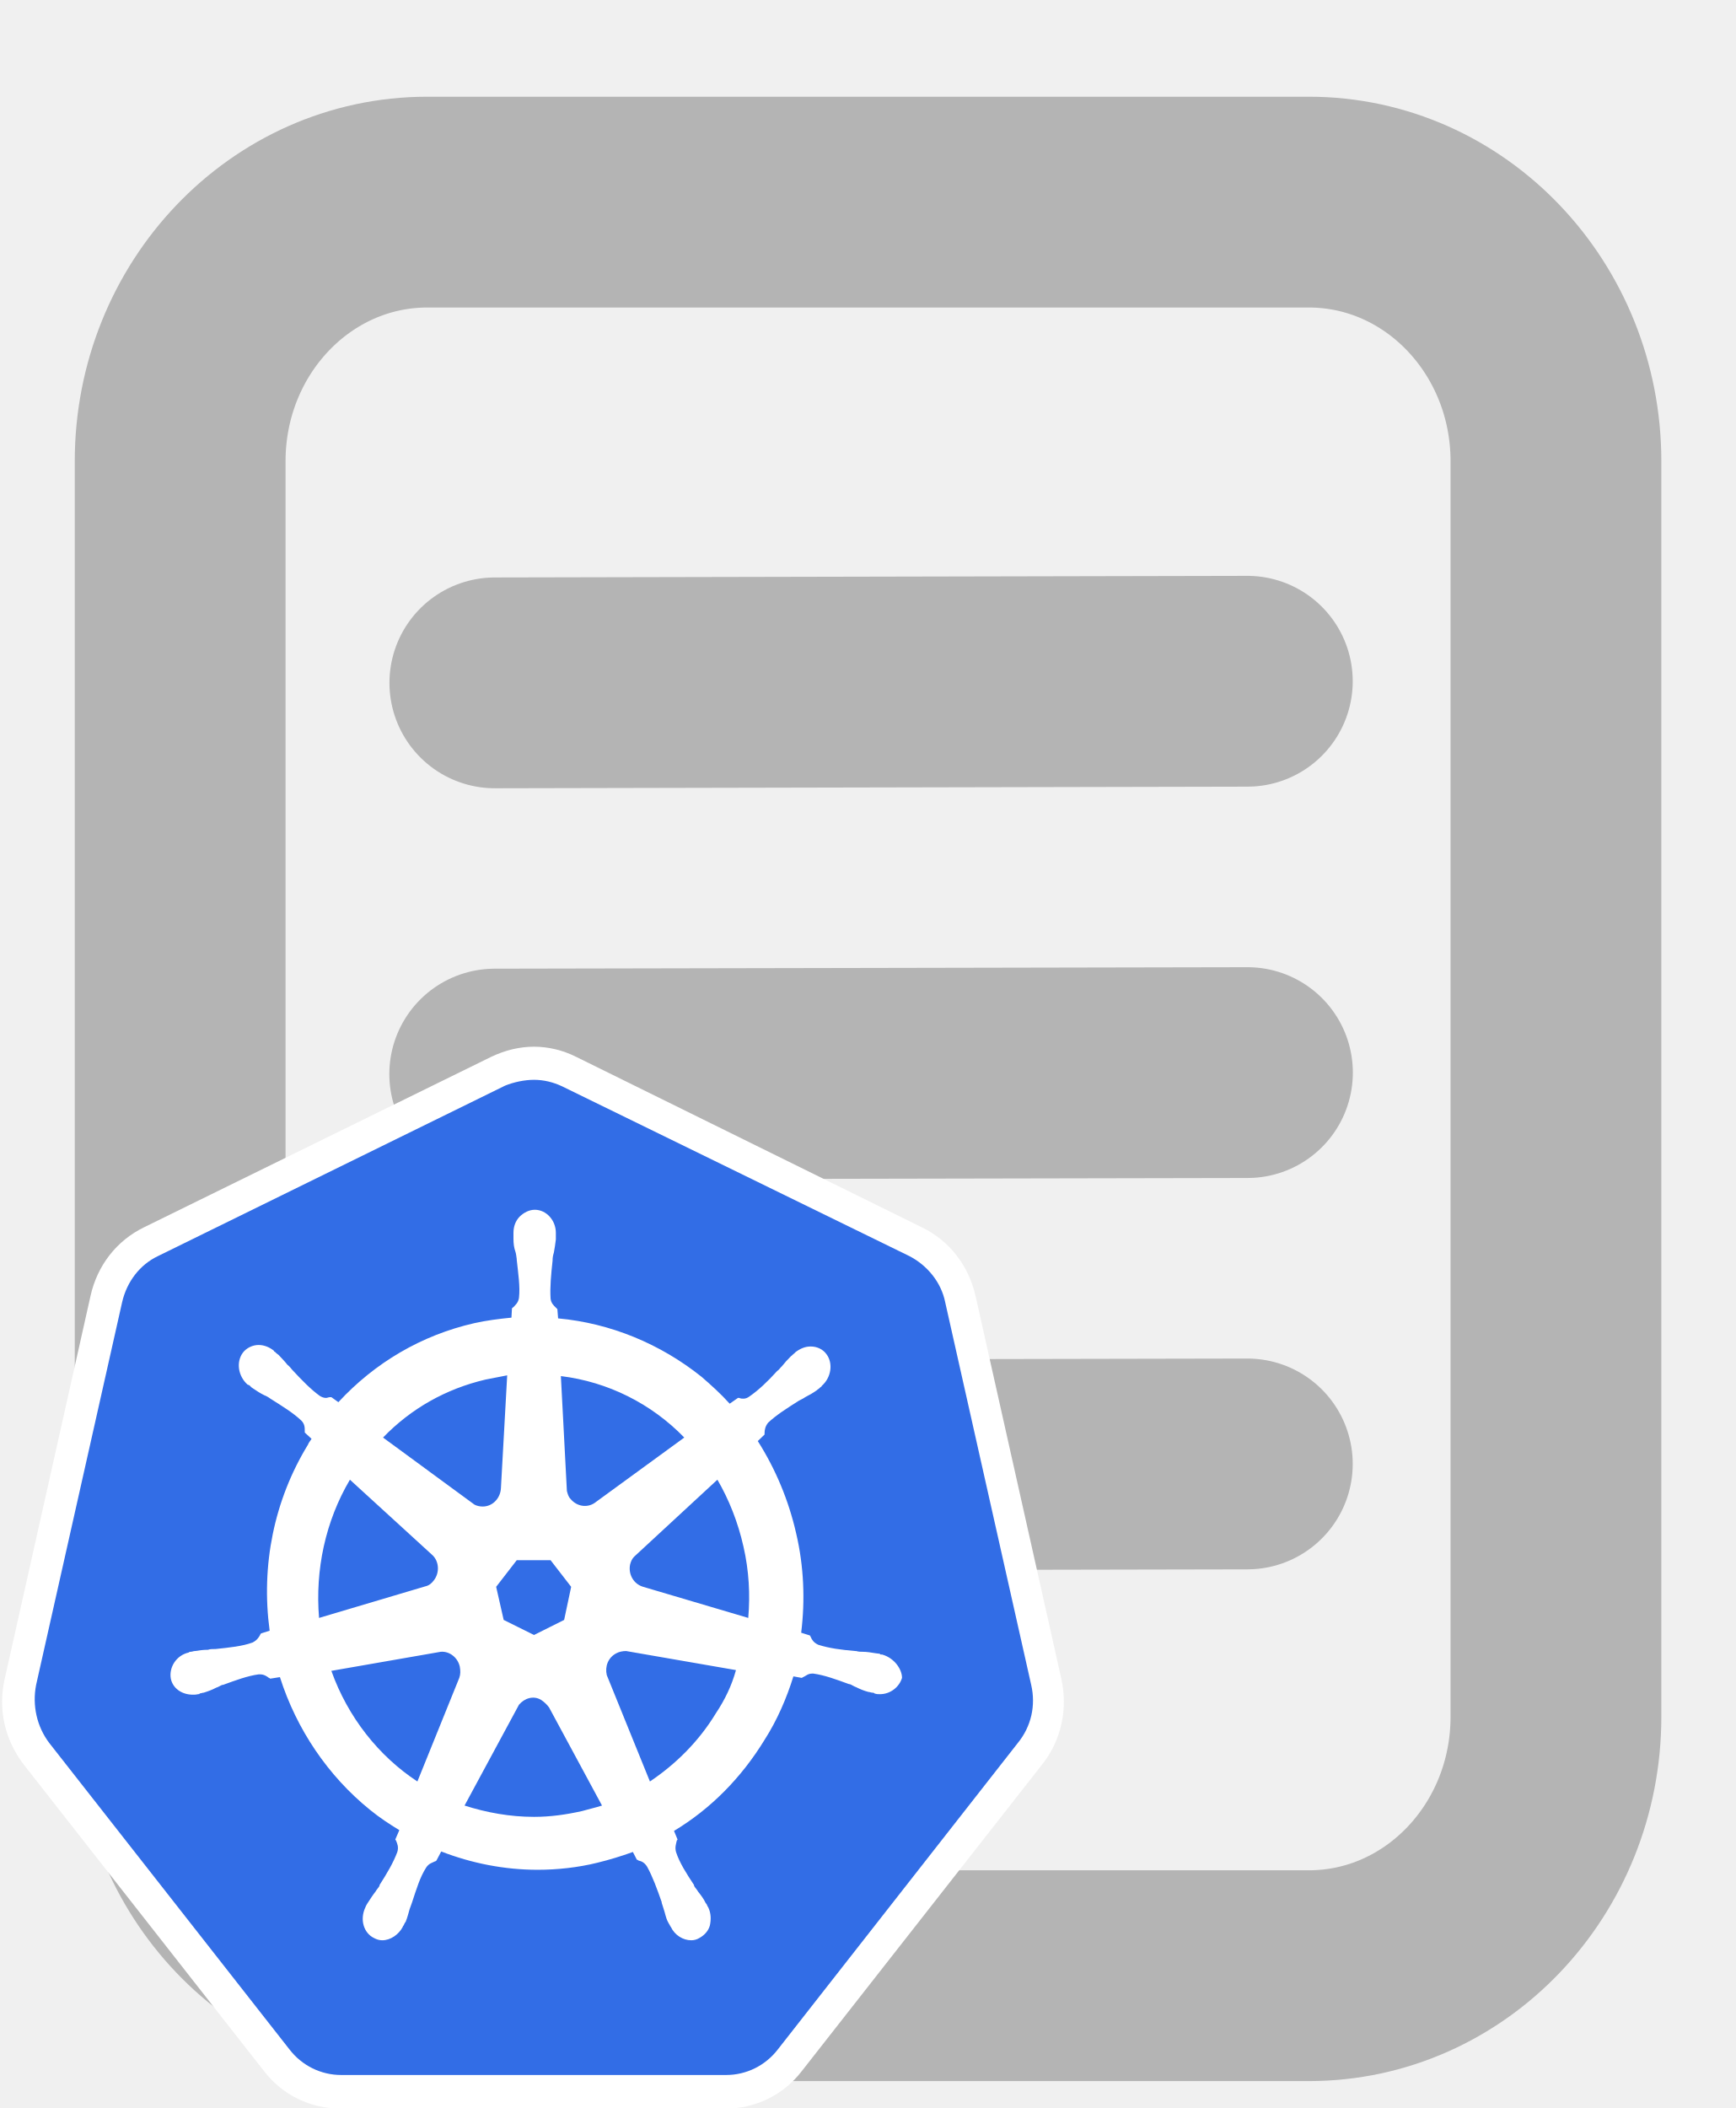
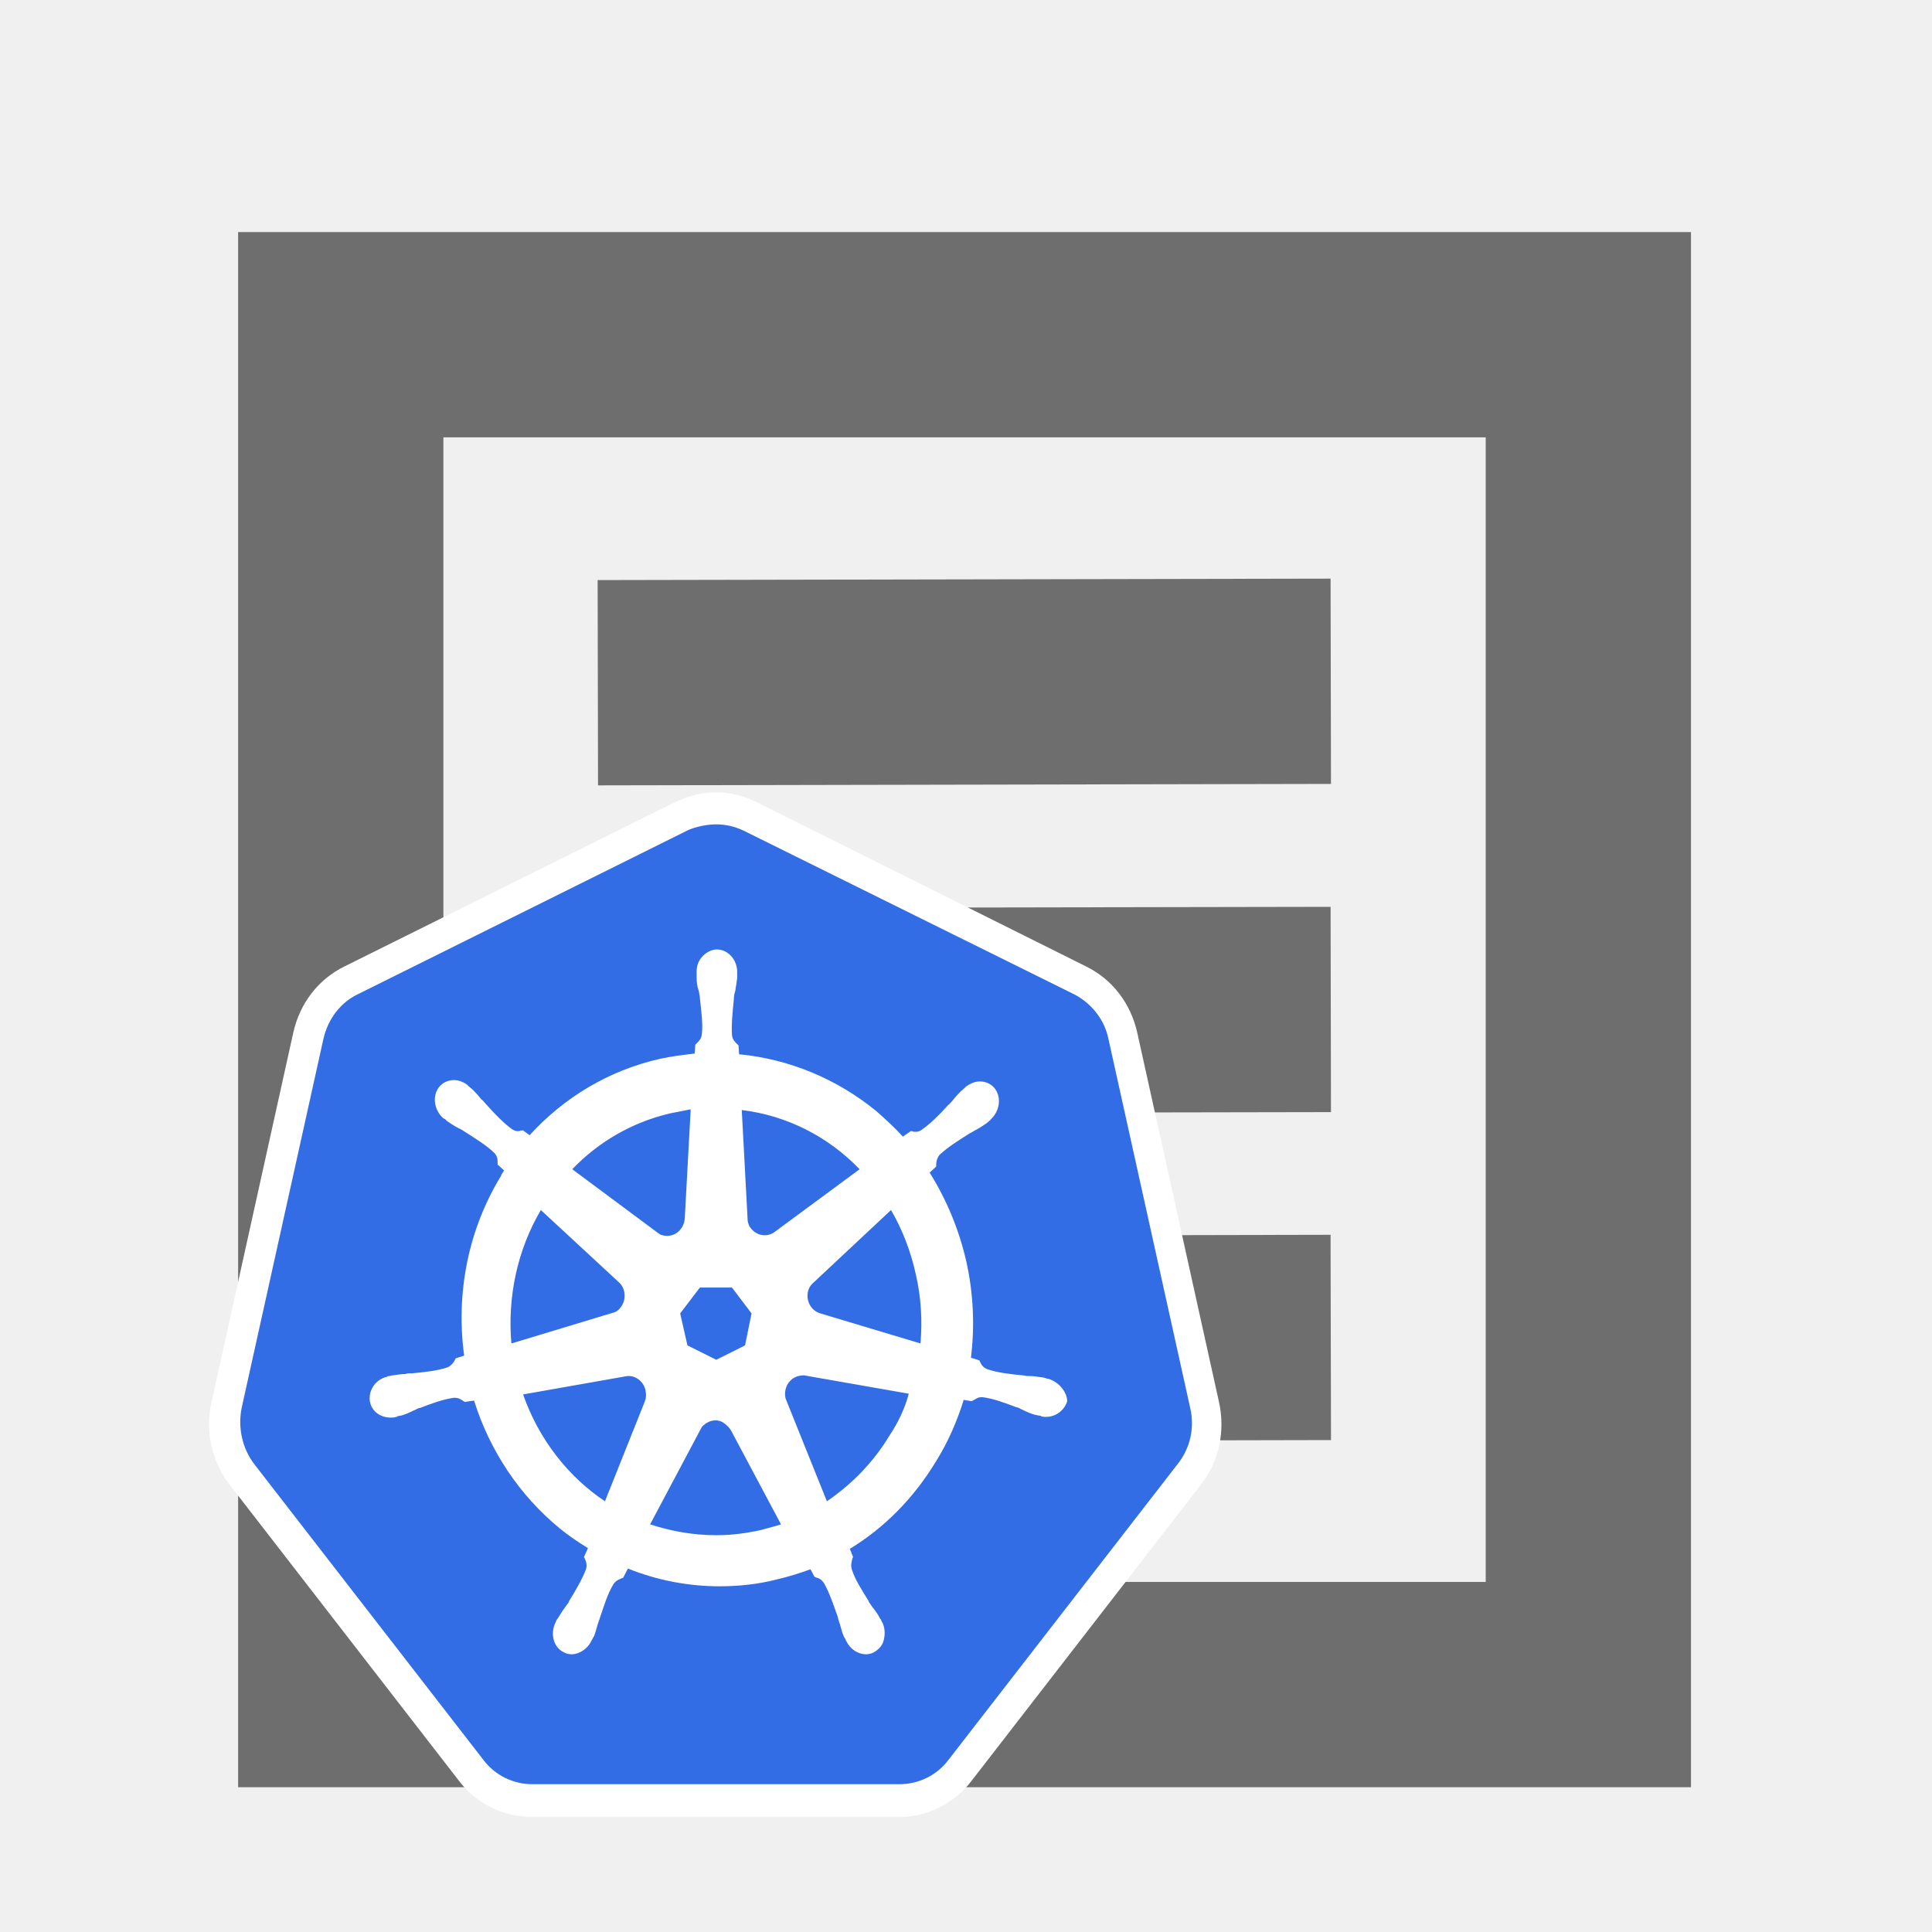
- <svg xmlns="http://www.w3.org/2000/svg" viewBox="0,0,14,17" style="enable-background:new 0 0 14 17;" version="1.1">
+ <svg xmlns="http://www.w3.org/2000/svg" xmlns:ns1="http://vectornator.io" height="100%" stroke-miterlimit="10" style="fill-rule:nonzero;clip-rule:evenodd;stroke-linecap:round;stroke-linejoin:round;" version="1.1" viewBox="0 0 16 16" width="100%" xml:space="preserve">
  <defs />
-   <g id="layer0">
-     <path d="M21.773,20.734L32.849,20.734C33.497,20.734 34.023,21.259 34.023,21.907L34.023,35.857C34.023,36.505 33.497,37.031 32.849,37.031L21.773,37.031C21.125,37.031 20.6,36.505 20.6,35.857L20.6,21.907C20.6,21.259 21.125,20.734 21.773,20.734L21.773,20.734L21.773,20.734Z" stroke="#6A6A6A" stroke-width="0.1" stroke-linecap="square" fill="#6A6A6A" />
-     <path d="M21.7,20.568L32.776,20.568C33.424,20.568 33.949,21.093 33.949,21.741L33.949,35.691C33.949,36.34 33.424,36.865 32.776,36.865L21.7,36.865C21.052,36.865 20.527,36.34 20.527,35.691L20.527,21.741C20.527,21.093 21.052,20.568 21.7,20.568L21.7,20.568L21.7,20.568Z" stroke="#6A6A6A" stroke-width="0.1" stroke-linecap="square" fill="#6A6A6A" />
-     <path d="M22.702,23.773C25.751,23.781 32.005,23.752 32.005,23.752L22.702,23.773L22.702,23.773Z" stroke="#6A6A6A" stroke-width="1.1" stroke-linecap="round" fill="#6A6A6A" stroke-linejoin="round" />
-     <path d="M22.702,23.773C25.751,23.781 32.005,23.752 32.005,23.752L22.702,23.773L22.702,23.773Z" stroke="#6A6A6A" stroke-width="1.1" stroke-linecap="round" fill="#6A6A6A" stroke-linejoin="round" />
-     <path d="M22.702,23.773C25.751,23.781 32.005,23.752 32.005,23.752L22.702,23.773L22.702,23.773Z" stroke="#6A6A6A" stroke-width="1.1" stroke-linecap="round" fill="#6A6A6A" stroke-linejoin="round" />
-     <path d="M10.06,5.494L3.991,5.507L10.06,5.494Z" stroke="#B4B4B4" stroke-width="1.7" stroke-linecap="round" fill="none" stroke-linejoin="round" />
-     <path d="M3.446,1.63L10.556,1.63C11.657,1.63 12.549,2.566 12.549,3.72L12.549,13.844C12.549,14.998 11.657,15.933 10.556,15.933L3.446,15.933C2.345,15.933 1.453,14.998 1.453,13.844L1.453,3.72C1.453,2.566 2.345,1.63 3.446,1.63L3.446,1.63Z" stroke="#B4B4B4" stroke-width="1.7" stroke-linecap="round" fill="none" stroke-linejoin="round" />
-     <path d="M10.061,8.65L3.99,8.662L10.061,8.65Z" stroke="#B4B4B4" stroke-width="1.7" stroke-linecap="round" fill="none" stroke-linejoin="round" />
-     <path d="M10.06,11.806L3.991,11.818L10.06,11.806Z" stroke="#B4B4B4" stroke-width="1.7" stroke-linecap="round" fill="none" stroke-linejoin="round" />
-     <g transform="matrix(2.02309 0 0 2.02309 -2.88499 -15.5021)">
-       <path d="M2.784,13.021L3.544,13.022L4.317,13.022L2.784,13.021L2.784,13.021Z" stroke="#ADADAD" stroke-width="0.3" stroke-linecap="round" fill="#ADADAD" stroke-linejoin="round" />
-       <path d="M2.746,14.024L3.543,14.025L4.356,14.025L2.746,14.024L2.746,14.024Z" stroke="#ADADAD" stroke-width="0.3" stroke-linecap="round" fill="#ADADAD" stroke-linejoin="round" />
-       <path d="M2.746,15.027L3.369,15.027L3.543,15.028L4.356,15.028L2.746,15.027L2.746,15.027Z" stroke="#ADADAD" stroke-width="0.3" stroke-linecap="round" fill="#ADADAD" stroke-linejoin="round" />
-       <path d="M2.786,16.001C2.687,16.001 2.594,15.956 2.531,15.874L1.573,14.652C1.51,14.57 1.486,14.466 1.51,14.365L1.852,12.839C1.874,12.738 1.94,12.656 2.03,12.611L3.415,11.931C3.459,11.908 3.508,11.897 3.558,11.897C3.607,11.897 3.656,11.908 3.7,11.931L5.085,12.608C5.175,12.653 5.241,12.735 5.263,12.836L5.605,14.362C5.627,14.463 5.605,14.567 5.542,14.649L4.584,15.872C4.521,15.95 4.428,15.998 4.329,15.998L2.786,16.001L2.786,16.001Z" fill="#326DE6" />
-       <path d="M3.555,11.967C3.593,11.967 3.631,11.976 3.667,11.993L5.052,12.67C5.123,12.707 5.178,12.774 5.194,12.853L5.537,14.379C5.556,14.461 5.537,14.545 5.484,14.61L4.527,15.832C4.477,15.897 4.401,15.934 4.321,15.934L2.786,15.934C2.706,15.934 2.63,15.897 2.58,15.832L1.622,14.61C1.573,14.545 1.554,14.461 1.57,14.379L1.913,12.853C1.932,12.771 1.984,12.704 2.055,12.67L3.44,11.99C3.475,11.976 3.517,11.967 3.555,11.967L3.555,11.967L3.555,11.967ZM3.555,11.835L3.555,11.835C3.497,11.835 3.44,11.849 3.385,11.875L2,12.555C1.891,12.608 1.814,12.707 1.787,12.828L1.445,14.354C1.417,14.475 1.445,14.598 1.521,14.697L2.479,15.919C2.553,16.015 2.665,16.068 2.783,16.068L4.319,16.068C4.436,16.068 4.548,16.015 4.622,15.919L5.58,14.697C5.657,14.601 5.684,14.475 5.657,14.354L5.315,12.828C5.287,12.707 5.211,12.608 5.101,12.555L3.722,11.875C3.67,11.849 3.612,11.835 3.555,11.835L3.555,11.835L3.555,11.835Z" fill="#FFFFFF" />
-       <path d="M4.943,14.258L4.943,14.258L4.943,14.258C4.94,14.258 4.94,14.258 4.943,14.258L4.94,14.258C4.937,14.258 4.934,14.258 4.934,14.255C4.929,14.255 4.923,14.253 4.918,14.253C4.899,14.25 4.882,14.247 4.866,14.247C4.858,14.247 4.849,14.247 4.839,14.244L4.836,14.244C4.778,14.239 4.732,14.233 4.688,14.219C4.669,14.21 4.663,14.199 4.658,14.188C4.658,14.185 4.655,14.185 4.655,14.182L4.655,14.182L4.62,14.171C4.636,14.042 4.631,13.907 4.6,13.775C4.57,13.643 4.518,13.519 4.447,13.407L4.474,13.381L4.474,13.376C4.474,13.362 4.477,13.348 4.488,13.334C4.521,13.303 4.562,13.277 4.611,13.246L4.611,13.246C4.62,13.241 4.628,13.238 4.636,13.232C4.652,13.224 4.666,13.216 4.683,13.204C4.685,13.201 4.691,13.199 4.696,13.193C4.699,13.19 4.702,13.19 4.702,13.187L4.702,13.187C4.74,13.154 4.748,13.097 4.721,13.061C4.707,13.041 4.683,13.03 4.658,13.03C4.636,13.03 4.617,13.038 4.598,13.052L4.598,13.052L4.598,13.052C4.595,13.055 4.595,13.055 4.592,13.058C4.587,13.061 4.584,13.066 4.579,13.069C4.565,13.083 4.554,13.095 4.543,13.109C4.537,13.114 4.532,13.123 4.524,13.128L4.524,13.128C4.485,13.171 4.45,13.204 4.414,13.229C4.406,13.235 4.398,13.238 4.39,13.238C4.384,13.238 4.379,13.238 4.373,13.235L4.368,13.235L4.368,13.235L4.335,13.258C4.299,13.218 4.261,13.184 4.223,13.151C4.058,13.019 3.859,12.937 3.651,12.918L3.648,12.881C3.645,12.878 3.645,12.878 3.642,12.875C3.634,12.867 3.623,12.858 3.621,12.839C3.618,12.794 3.623,12.743 3.629,12.687L3.629,12.684C3.629,12.676 3.631,12.665 3.634,12.656C3.637,12.639 3.64,12.622 3.642,12.603L3.642,12.586L3.642,12.577L3.642,12.577L3.642,12.577C3.642,12.527 3.604,12.485 3.558,12.485C3.536,12.485 3.514,12.496 3.497,12.513C3.481,12.53 3.473,12.552 3.473,12.577L3.473,12.577L3.473,12.577L3.473,12.583L3.473,12.6C3.473,12.62 3.475,12.636 3.481,12.653C3.484,12.662 3.484,12.67 3.486,12.681L3.486,12.684C3.492,12.74 3.5,12.791 3.495,12.836C3.492,12.856 3.481,12.864 3.473,12.873C3.47,12.875 3.47,12.875 3.467,12.878L3.467,12.878L3.465,12.915C3.415,12.92 3.366,12.926 3.317,12.937C3.106,12.985 2.92,13.095 2.775,13.252L2.747,13.232L2.742,13.232C2.736,13.232 2.731,13.235 2.726,13.235C2.717,13.235 2.709,13.232 2.701,13.227C2.665,13.201 2.63,13.165 2.591,13.123L2.591,13.123C2.586,13.117 2.58,13.109 2.572,13.103C2.561,13.089 2.55,13.078 2.537,13.064C2.534,13.061 2.528,13.058 2.523,13.052C2.52,13.05 2.518,13.05 2.518,13.047L2.518,13.047C2.501,13.033 2.479,13.024 2.457,13.024C2.433,13.024 2.408,13.036 2.394,13.055C2.367,13.092 2.375,13.148 2.413,13.182L2.413,13.182L2.413,13.182C2.416,13.182 2.416,13.184 2.419,13.184C2.424,13.187 2.427,13.193 2.433,13.196C2.449,13.207 2.463,13.216 2.479,13.224C2.487,13.227 2.496,13.232 2.504,13.238L2.504,13.238C2.553,13.269 2.594,13.294 2.627,13.325C2.641,13.339 2.641,13.353 2.641,13.367L2.641,13.373L2.641,13.373L2.668,13.398C2.663,13.407 2.657,13.412 2.654,13.421C2.518,13.643 2.466,13.904 2.501,14.163L2.466,14.174C2.466,14.177 2.463,14.177 2.463,14.18C2.457,14.191 2.449,14.202 2.433,14.21C2.392,14.225 2.342,14.23 2.285,14.236L2.282,14.236C2.274,14.236 2.263,14.236 2.255,14.239C2.238,14.239 2.222,14.241 2.203,14.244C2.197,14.244 2.192,14.247 2.186,14.247C2.184,14.247 2.181,14.247 2.178,14.25L2.178,14.25L2.178,14.25C2.129,14.261 2.099,14.309 2.107,14.354C2.115,14.393 2.151,14.418 2.195,14.418C2.203,14.418 2.208,14.418 2.216,14.416L2.216,14.416L2.216,14.416C2.219,14.416 2.222,14.416 2.222,14.413C2.227,14.413 2.233,14.41 2.238,14.41C2.257,14.404 2.271,14.399 2.288,14.39C2.296,14.388 2.304,14.382 2.312,14.379L2.315,14.379C2.367,14.36 2.413,14.343 2.457,14.337L2.463,14.337C2.479,14.337 2.49,14.345 2.498,14.351C2.501,14.351 2.501,14.354 2.504,14.354L2.504,14.354L2.542,14.348C2.608,14.556 2.734,14.742 2.901,14.877C2.939,14.908 2.977,14.933 3.018,14.958L3.002,14.995C3.002,14.998 3.005,14.998 3.005,15C3.01,15.012 3.016,15.026 3.01,15.045C2.994,15.088 2.969,15.13 2.939,15.177L2.939,15.18C2.934,15.189 2.928,15.194 2.923,15.203C2.912,15.217 2.903,15.231 2.892,15.248C2.89,15.251 2.887,15.256 2.884,15.262C2.884,15.264 2.882,15.267 2.882,15.267L2.882,15.267L2.882,15.267C2.86,15.315 2.876,15.368 2.917,15.388C2.928,15.394 2.939,15.397 2.95,15.397C2.983,15.397 3.016,15.374 3.032,15.343L3.032,15.343L3.032,15.343C3.032,15.34 3.035,15.338 3.035,15.338C3.038,15.332 3.04,15.326 3.043,15.324C3.051,15.304 3.054,15.29 3.059,15.273C3.062,15.264 3.065,15.256 3.068,15.248L3.068,15.248C3.087,15.191 3.1,15.146 3.125,15.107C3.136,15.09 3.15,15.088 3.161,15.082C3.163,15.082 3.163,15.082 3.166,15.079L3.166,15.079L3.185,15.043C3.306,15.09 3.437,15.116 3.569,15.116C3.648,15.116 3.73,15.107 3.807,15.088C3.856,15.076 3.902,15.062 3.949,15.045L3.965,15.076C3.968,15.076 3.968,15.076 3.971,15.079C3.985,15.082 3.996,15.088 4.006,15.104C4.028,15.144 4.045,15.191 4.064,15.245L4.064,15.248C4.067,15.256 4.069,15.264 4.072,15.273C4.078,15.29 4.08,15.307 4.089,15.324C4.091,15.329 4.094,15.332 4.097,15.338C4.097,15.34 4.1,15.343 4.1,15.343L4.1,15.343L4.1,15.343C4.116,15.377 4.149,15.397 4.182,15.397C4.193,15.397 4.204,15.394 4.214,15.388C4.234,15.377 4.25,15.36 4.256,15.338C4.261,15.315 4.261,15.29 4.25,15.267L4.25,15.267L4.25,15.267C4.25,15.264 4.247,15.264 4.247,15.262C4.245,15.256 4.242,15.251 4.239,15.248C4.231,15.231 4.22,15.217 4.209,15.203C4.204,15.194 4.198,15.189 4.193,15.18L4.193,15.177C4.162,15.13 4.135,15.088 4.121,15.045C4.116,15.026 4.121,15.014 4.124,15C4.124,14.998 4.127,14.998 4.127,14.995L4.127,14.995L4.113,14.961C4.258,14.874 4.381,14.75 4.474,14.598C4.524,14.52 4.562,14.432 4.589,14.345L4.622,14.351C4.625,14.351 4.625,14.348 4.628,14.348C4.639,14.343 4.647,14.334 4.663,14.334L4.669,14.334C4.713,14.34 4.759,14.357 4.811,14.376L4.814,14.376C4.822,14.379 4.83,14.385 4.839,14.388C4.855,14.396 4.869,14.402 4.888,14.407C4.893,14.407 4.899,14.41 4.904,14.41C4.907,14.41 4.91,14.41 4.912,14.413L4.912,14.413C4.921,14.416 4.926,14.416 4.934,14.416C4.975,14.416 5.011,14.388 5.022,14.351C5.022,14.317 4.992,14.272 4.943,14.258L4.943,14.258L4.943,14.258ZM3.675,14.12L3.555,14.18L3.434,14.12L3.404,13.988L3.486,13.882L3.621,13.882L3.703,13.988L3.675,14.12L3.675,14.12ZM4.39,13.828C4.412,13.924 4.417,14.019 4.409,14.112L3.99,13.988C3.952,13.977 3.93,13.938 3.938,13.899C3.941,13.887 3.946,13.876 3.954,13.868L4.286,13.561C4.332,13.64 4.368,13.73 4.39,13.828L4.39,13.828L4.39,13.828ZM4.154,13.393L3.796,13.654C3.766,13.674 3.725,13.668 3.7,13.637C3.692,13.629 3.689,13.617 3.686,13.606L3.662,13.148C3.85,13.171 4.023,13.258 4.154,13.393L4.154,13.393L4.154,13.393ZM3.361,13.162C3.391,13.156 3.418,13.151 3.448,13.145L3.423,13.595C3.421,13.634 3.391,13.668 3.35,13.668C3.339,13.668 3.325,13.665 3.317,13.66L2.953,13.393C3.065,13.277 3.204,13.199 3.361,13.162L3.361,13.162L3.361,13.162ZM2.821,13.561L3.147,13.859C3.177,13.884 3.18,13.932 3.155,13.963C3.147,13.974 3.136,13.983 3.122,13.986L2.698,14.112C2.682,13.921 2.723,13.727 2.821,13.561L2.821,13.561L2.821,13.561ZM2.747,14.323L3.183,14.247C3.218,14.244 3.251,14.27 3.259,14.306C3.262,14.323 3.262,14.337 3.257,14.351L3.257,14.351L3.09,14.764C2.936,14.663 2.813,14.508 2.747,14.323L2.747,14.323L2.747,14.323ZM3.746,14.882C3.683,14.896 3.621,14.905 3.555,14.905C3.459,14.905 3.366,14.888 3.278,14.86L3.495,14.458C3.517,14.432 3.552,14.421 3.582,14.438C3.596,14.447 3.607,14.458 3.615,14.469L3.615,14.469L3.826,14.86C3.801,14.868 3.774,14.874 3.746,14.882L3.746,14.882L3.746,14.882ZM4.28,14.492C4.212,14.604 4.121,14.694 4.017,14.764L3.845,14.34C3.837,14.306 3.85,14.27 3.883,14.253C3.894,14.247 3.908,14.244 3.922,14.244L4.36,14.32C4.343,14.382 4.316,14.438 4.28,14.492L4.28,14.492L4.28,14.492Z" fill="#FFFFFF" />
+   <g id="layer0" ns1:layerName="layer0">
+     <path d="M11.021 5.642L4.951 5.654L11.021 5.642Z" fill="none" opacity="1" stroke="#6e6e6e" stroke-linecap="butt" stroke-linejoin="miter" stroke-width="1.7" />
+     <path d="M11.021 8.36L4.951 8.371L11.021 8.36Z" fill="none" opacity="1" stroke="#6e6e6e" stroke-linecap="butt" stroke-linejoin="miter" stroke-width="1.7" />
+     <path d="M11.021 11.076L4.951 11.089L11.021 11.076Z" fill="none" opacity="1" stroke="#6e6e6e" stroke-linecap="butt" stroke-linejoin="miter" stroke-width="1.7" />
+     <path d="M2.822 2.772L13.154 2.772L13.154 13.951L2.822 13.951L2.822 2.772Z" fill="none" opacity="1" stroke="#6e6e6e" stroke-linecap="butt" stroke-linejoin="miter" stroke-width="1.7" />
+     <g opacity="1">
+       <path d="M4.405 8.939L5.91 8.94L7.442 8.94L4.405 8.939L4.405 8.939Z" fill="#adadad" fill-rule="nonzero" opacity="1" stroke="#adadad" stroke-linecap="round" stroke-linejoin="round" stroke-width="0.608" />
+       <path d="M4.329 10.95L5.909 10.95L7.518 10.95L4.329 10.95L4.329 10.95Z" fill="#adadad" fill-rule="nonzero" opacity="1" stroke="#adadad" stroke-linecap="round" stroke-linejoin="round" stroke-width="0.608" />
+       <path d="M4.329 12.96L5.563 12.96L5.909 12.96L7.518 12.96L4.329 12.96L4.329 12.96Z" fill="#adadad" fill-rule="nonzero" opacity="1" stroke="#adadad" stroke-linecap="round" stroke-linejoin="round" stroke-width="0.608" />
+       <path d="M4.408 14.912C4.213 14.912 4.029 14.822 3.904 14.658L2.006 12.207C1.882 12.044 1.833 11.835 1.882 11.633L2.559 8.573C2.603 8.37 2.733 8.207 2.912 8.117L5.655 6.753C5.742 6.708 5.839 6.686 5.937 6.686C6.035 6.686 6.132 6.708 6.219 6.753L8.962 8.111C9.141 8.201 9.271 8.365 9.315 8.568L9.992 11.627C10.036 11.83 9.992 12.038 9.868 12.202L7.97 14.652C7.845 14.81 7.661 14.906 7.466 14.906L4.408 14.912L4.408 14.912Z" fill="#326de6" fill-rule="nonzero" opacity="1" stroke="none" />
+       <path d="M5.932 6.827C6.008 6.827 6.083 6.844 6.154 6.877L8.897 8.235C9.038 8.308 9.147 8.444 9.179 8.601L9.857 11.661C9.895 11.824 9.857 11.993 9.754 12.123L7.856 14.573C7.759 14.703 7.607 14.776 7.45 14.776L4.408 14.776C4.251 14.776 4.099 14.703 4.002 14.573L2.104 12.123C2.006 11.993 1.969 11.824 2.001 11.661L2.679 8.601C2.717 8.438 2.82 8.303 2.961 8.235L5.704 6.872C5.774 6.844 5.856 6.827 5.932 6.827L5.932 6.827L5.932 6.827ZM5.932 6.562L5.932 6.562C5.818 6.562 5.704 6.59 5.595 6.641L2.852 8.004C2.635 8.111 2.484 8.308 2.429 8.551L1.752 11.61C1.697 11.852 1.752 12.1 1.903 12.297L3.801 14.748C3.947 14.94 4.17 15.047 4.403 15.047L7.444 15.047C7.677 15.047 7.9 14.94 8.046 14.748L9.944 12.297C10.095 12.106 10.149 11.852 10.095 11.61L9.418 8.551C9.363 8.308 9.212 8.111 8.995 8.004L6.262 6.641C6.159 6.59 6.045 6.562 5.932 6.562L5.932 6.562L5.932 6.562Z" fill="#ffffff" fill-rule="nonzero" opacity="1" stroke="none" />
+       <path d="M8.68 11.418L8.68 11.418L8.68 11.418C8.675 11.418 8.675 11.418 8.68 11.418L8.675 11.418C8.669 11.418 8.664 11.418 8.664 11.413C8.653 11.413 8.642 11.407 8.632 11.407C8.594 11.402 8.561 11.396 8.528 11.396C8.512 11.396 8.496 11.396 8.474 11.39L8.469 11.39C8.355 11.379 8.263 11.368 8.176 11.339C8.138 11.323 8.127 11.3 8.116 11.278C8.116 11.272 8.111 11.272 8.111 11.266L8.111 11.266L8.041 11.244C8.073 10.985 8.062 10.714 8.003 10.449C7.943 10.185 7.84 9.937 7.699 9.711L7.753 9.661L7.753 9.649C7.753 9.621 7.759 9.593 7.78 9.565C7.845 9.503 7.927 9.452 8.024 9.39L8.024 9.39C8.041 9.379 8.057 9.373 8.073 9.362C8.106 9.345 8.133 9.328 8.165 9.306C8.171 9.3 8.182 9.294 8.192 9.283C8.198 9.278 8.203 9.278 8.203 9.272L8.203 9.272C8.279 9.204 8.295 9.092 8.241 9.018C8.214 8.979 8.165 8.956 8.116 8.956C8.073 8.956 8.035 8.973 7.997 9.001L7.997 9.001L7.997 9.001C7.992 9.007 7.992 9.007 7.986 9.013C7.976 9.018 7.97 9.03 7.959 9.035C7.932 9.063 7.91 9.086 7.889 9.114C7.878 9.125 7.867 9.142 7.851 9.153L7.851 9.153C7.775 9.238 7.704 9.306 7.634 9.356C7.618 9.368 7.601 9.373 7.585 9.373C7.574 9.373 7.563 9.373 7.553 9.368L7.542 9.368L7.542 9.368L7.477 9.413C7.406 9.334 7.33 9.266 7.254 9.199C6.929 8.934 6.533 8.77 6.121 8.731L6.116 8.658C6.111 8.652 6.111 8.652 6.105 8.647C6.089 8.63 6.067 8.613 6.062 8.573C6.056 8.483 6.067 8.382 6.078 8.269L6.078 8.263C6.078 8.246 6.083 8.224 6.089 8.207C6.094 8.173 6.1 8.139 6.105 8.1L6.105 8.066L6.105 8.049L6.105 8.049L6.105 8.049C6.105 7.948 6.029 7.863 5.937 7.863C5.894 7.863 5.85 7.886 5.818 7.92C5.785 7.953 5.769 7.999 5.769 8.049L5.769 8.049L5.769 8.049L5.769 8.06L5.769 8.094C5.769 8.134 5.774 8.168 5.785 8.201C5.791 8.218 5.791 8.235 5.796 8.258L5.796 8.263C5.807 8.376 5.823 8.477 5.812 8.568C5.807 8.607 5.785 8.624 5.769 8.641C5.764 8.647 5.764 8.647 5.758 8.652L5.758 8.652L5.753 8.725C5.655 8.737 5.558 8.748 5.46 8.77C5.042 8.866 4.674 9.086 4.386 9.401L4.332 9.362L4.321 9.362C4.311 9.362 4.3 9.368 4.289 9.368C4.273 9.368 4.256 9.362 4.24 9.351C4.17 9.3 4.099 9.227 4.023 9.142L4.023 9.142C4.012 9.131 4.002 9.114 3.985 9.103C3.964 9.075 3.942 9.052 3.915 9.024C3.909 9.018 3.899 9.013 3.888 9.001C3.882 8.996 3.877 8.996 3.877 8.99L3.877 8.99C3.844 8.962 3.801 8.945 3.758 8.945C3.709 8.945 3.66 8.968 3.633 9.007C3.579 9.08 3.595 9.193 3.671 9.261L3.671 9.261L3.671 9.261C3.676 9.261 3.676 9.266 3.682 9.266C3.693 9.272 3.698 9.283 3.709 9.289C3.741 9.311 3.768 9.328 3.801 9.345C3.817 9.351 3.833 9.362 3.85 9.373L3.85 9.373C3.947 9.435 4.029 9.486 4.094 9.548C4.121 9.576 4.121 9.604 4.121 9.633L4.121 9.644L4.121 9.644L4.175 9.694C4.164 9.711 4.153 9.723 4.148 9.74C3.877 10.185 3.774 10.709 3.844 11.227L3.774 11.249C3.774 11.255 3.768 11.255 3.768 11.261C3.758 11.283 3.741 11.306 3.709 11.323C3.627 11.351 3.53 11.362 3.416 11.373L3.411 11.373C3.394 11.373 3.373 11.373 3.356 11.379C3.324 11.379 3.291 11.385 3.253 11.39C3.243 11.39 3.232 11.396 3.221 11.396C3.215 11.396 3.21 11.396 3.205 11.402L3.205 11.402L3.205 11.402C3.107 11.424 3.047 11.52 3.064 11.61C3.08 11.689 3.15 11.74 3.237 11.74C3.253 11.74 3.264 11.74 3.281 11.734L3.281 11.734L3.281 11.734C3.286 11.734 3.291 11.734 3.291 11.728C3.302 11.728 3.313 11.723 3.324 11.723C3.362 11.711 3.389 11.7 3.421 11.683C3.438 11.678 3.454 11.666 3.47 11.661L3.476 11.661C3.579 11.621 3.671 11.588 3.758 11.576L3.768 11.576C3.801 11.576 3.823 11.593 3.839 11.604C3.844 11.604 3.844 11.61 3.85 11.61L3.85 11.61L3.926 11.599C4.056 12.016 4.305 12.387 4.636 12.658C4.712 12.72 4.788 12.771 4.869 12.821L4.836 12.895C4.836 12.9 4.842 12.9 4.842 12.906C4.853 12.928 4.864 12.957 4.853 12.996C4.82 13.081 4.771 13.165 4.712 13.261L4.712 13.266C4.701 13.283 4.69 13.295 4.679 13.312C4.658 13.34 4.641 13.368 4.62 13.402C4.614 13.407 4.609 13.418 4.603 13.43C4.603 13.435 4.598 13.441 4.598 13.441L4.598 13.441L4.598 13.441C4.555 13.537 4.587 13.644 4.668 13.683C4.69 13.695 4.712 13.7 4.733 13.7C4.799 13.7 4.864 13.655 4.896 13.593L4.896 13.593L4.896 13.593C4.896 13.588 4.902 13.582 4.902 13.582C4.907 13.571 4.912 13.559 4.918 13.554C4.934 13.514 4.939 13.486 4.95 13.452C4.956 13.435 4.961 13.418 4.967 13.402L4.967 13.402C5.005 13.289 5.032 13.199 5.08 13.12C5.102 13.086 5.129 13.081 5.151 13.069C5.156 13.069 5.156 13.069 5.162 13.064L5.162 13.064L5.2 12.99C5.438 13.086 5.698 13.137 5.959 13.137C6.116 13.137 6.279 13.12 6.43 13.081C6.528 13.058 6.62 13.03 6.712 12.996L6.745 13.058C6.75 13.058 6.75 13.058 6.756 13.064C6.783 13.069 6.804 13.081 6.826 13.114C6.87 13.193 6.902 13.289 6.94 13.396L6.94 13.402C6.945 13.418 6.951 13.435 6.956 13.452C6.967 13.486 6.973 13.52 6.989 13.554C6.994 13.565 7 13.571 7.005 13.582C7.005 13.588 7.01 13.593 7.01 13.593L7.01 13.593L7.01 13.593C7.043 13.661 7.108 13.7 7.173 13.7C7.195 13.7 7.216 13.695 7.238 13.683C7.276 13.661 7.309 13.627 7.319 13.582C7.33 13.537 7.33 13.486 7.309 13.441L7.309 13.441L7.309 13.441C7.309 13.435 7.303 13.435 7.303 13.43C7.298 13.418 7.292 13.407 7.287 13.402C7.271 13.368 7.249 13.34 7.227 13.312C7.216 13.295 7.206 13.283 7.195 13.266L7.195 13.261C7.135 13.165 7.081 13.081 7.054 12.996C7.043 12.957 7.054 12.934 7.059 12.906C7.059 12.9 7.065 12.9 7.065 12.895L7.065 12.895L7.038 12.827C7.325 12.652 7.569 12.405 7.753 12.1C7.851 11.943 7.927 11.768 7.981 11.593L8.046 11.604C8.051 11.604 8.051 11.599 8.057 11.599C8.079 11.588 8.095 11.571 8.127 11.571L8.138 11.571C8.225 11.582 8.317 11.616 8.42 11.655L8.425 11.655C8.442 11.661 8.458 11.672 8.474 11.678C8.507 11.694 8.534 11.706 8.572 11.717C8.583 11.717 8.594 11.723 8.604 11.723C8.61 11.723 8.615 11.723 8.621 11.728L8.621 11.728C8.637 11.734 8.648 11.734 8.664 11.734C8.745 11.734 8.816 11.678 8.838 11.604C8.838 11.537 8.778 11.447 8.68 11.418L8.68 11.418L8.68 11.418ZM6.17 11.142L5.932 11.261L5.693 11.142L5.633 10.877L5.796 10.663L6.062 10.663L6.224 10.877L6.17 11.142L6.17 11.142ZM7.585 10.556C7.629 10.748 7.639 10.94 7.623 11.126L6.794 10.877C6.718 10.855 6.674 10.776 6.691 10.697C6.696 10.675 6.707 10.652 6.723 10.635L7.379 10.021C7.471 10.179 7.542 10.359 7.585 10.556L7.585 10.556L7.585 10.556ZM7.119 9.683L6.409 10.207C6.349 10.246 6.268 10.235 6.219 10.173C6.203 10.156 6.197 10.134 6.192 10.111L6.143 9.193C6.517 9.238 6.859 9.413 7.119 9.683L7.119 9.683L7.119 9.683ZM5.547 9.221C5.606 9.21 5.661 9.199 5.72 9.187L5.671 10.089C5.666 10.168 5.606 10.235 5.525 10.235C5.503 10.235 5.476 10.23 5.46 10.219L4.739 9.683C4.961 9.452 5.238 9.294 5.547 9.221L5.547 9.221L5.547 9.221ZM4.479 10.021L5.124 10.618C5.183 10.669 5.189 10.765 5.14 10.827C5.124 10.85 5.102 10.866 5.075 10.872L4.235 11.126C4.202 10.742 4.283 10.354 4.479 10.021L4.479 10.021L4.479 10.021ZM4.332 11.548L5.194 11.396C5.265 11.39 5.33 11.441 5.346 11.514C5.352 11.548 5.352 11.576 5.341 11.604L5.341 11.604L5.01 12.433C4.706 12.23 4.462 11.92 4.332 11.548L4.332 11.548L4.332 11.548ZM6.311 12.669C6.186 12.697 6.062 12.714 5.932 12.714C5.742 12.714 5.558 12.681 5.384 12.624L5.812 11.818C5.856 11.768 5.926 11.745 5.986 11.779C6.013 11.796 6.035 11.818 6.051 11.841L6.051 11.841L6.468 12.624C6.42 12.641 6.365 12.652 6.311 12.669L6.311 12.669L6.311 12.669ZM7.368 11.886C7.233 12.111 7.054 12.292 6.848 12.433L6.506 11.582C6.49 11.514 6.517 11.441 6.582 11.407C6.604 11.396 6.631 11.39 6.658 11.39L7.526 11.542C7.493 11.666 7.439 11.779 7.368 11.886L7.368 11.886L7.368 11.886Z" fill="#ffffff" fill-rule="nonzero" opacity="1" stroke="none" />
    </g>
  </g>
+   <g id="Layer-1" ns1:layerName="Layer 1" />
</svg>
